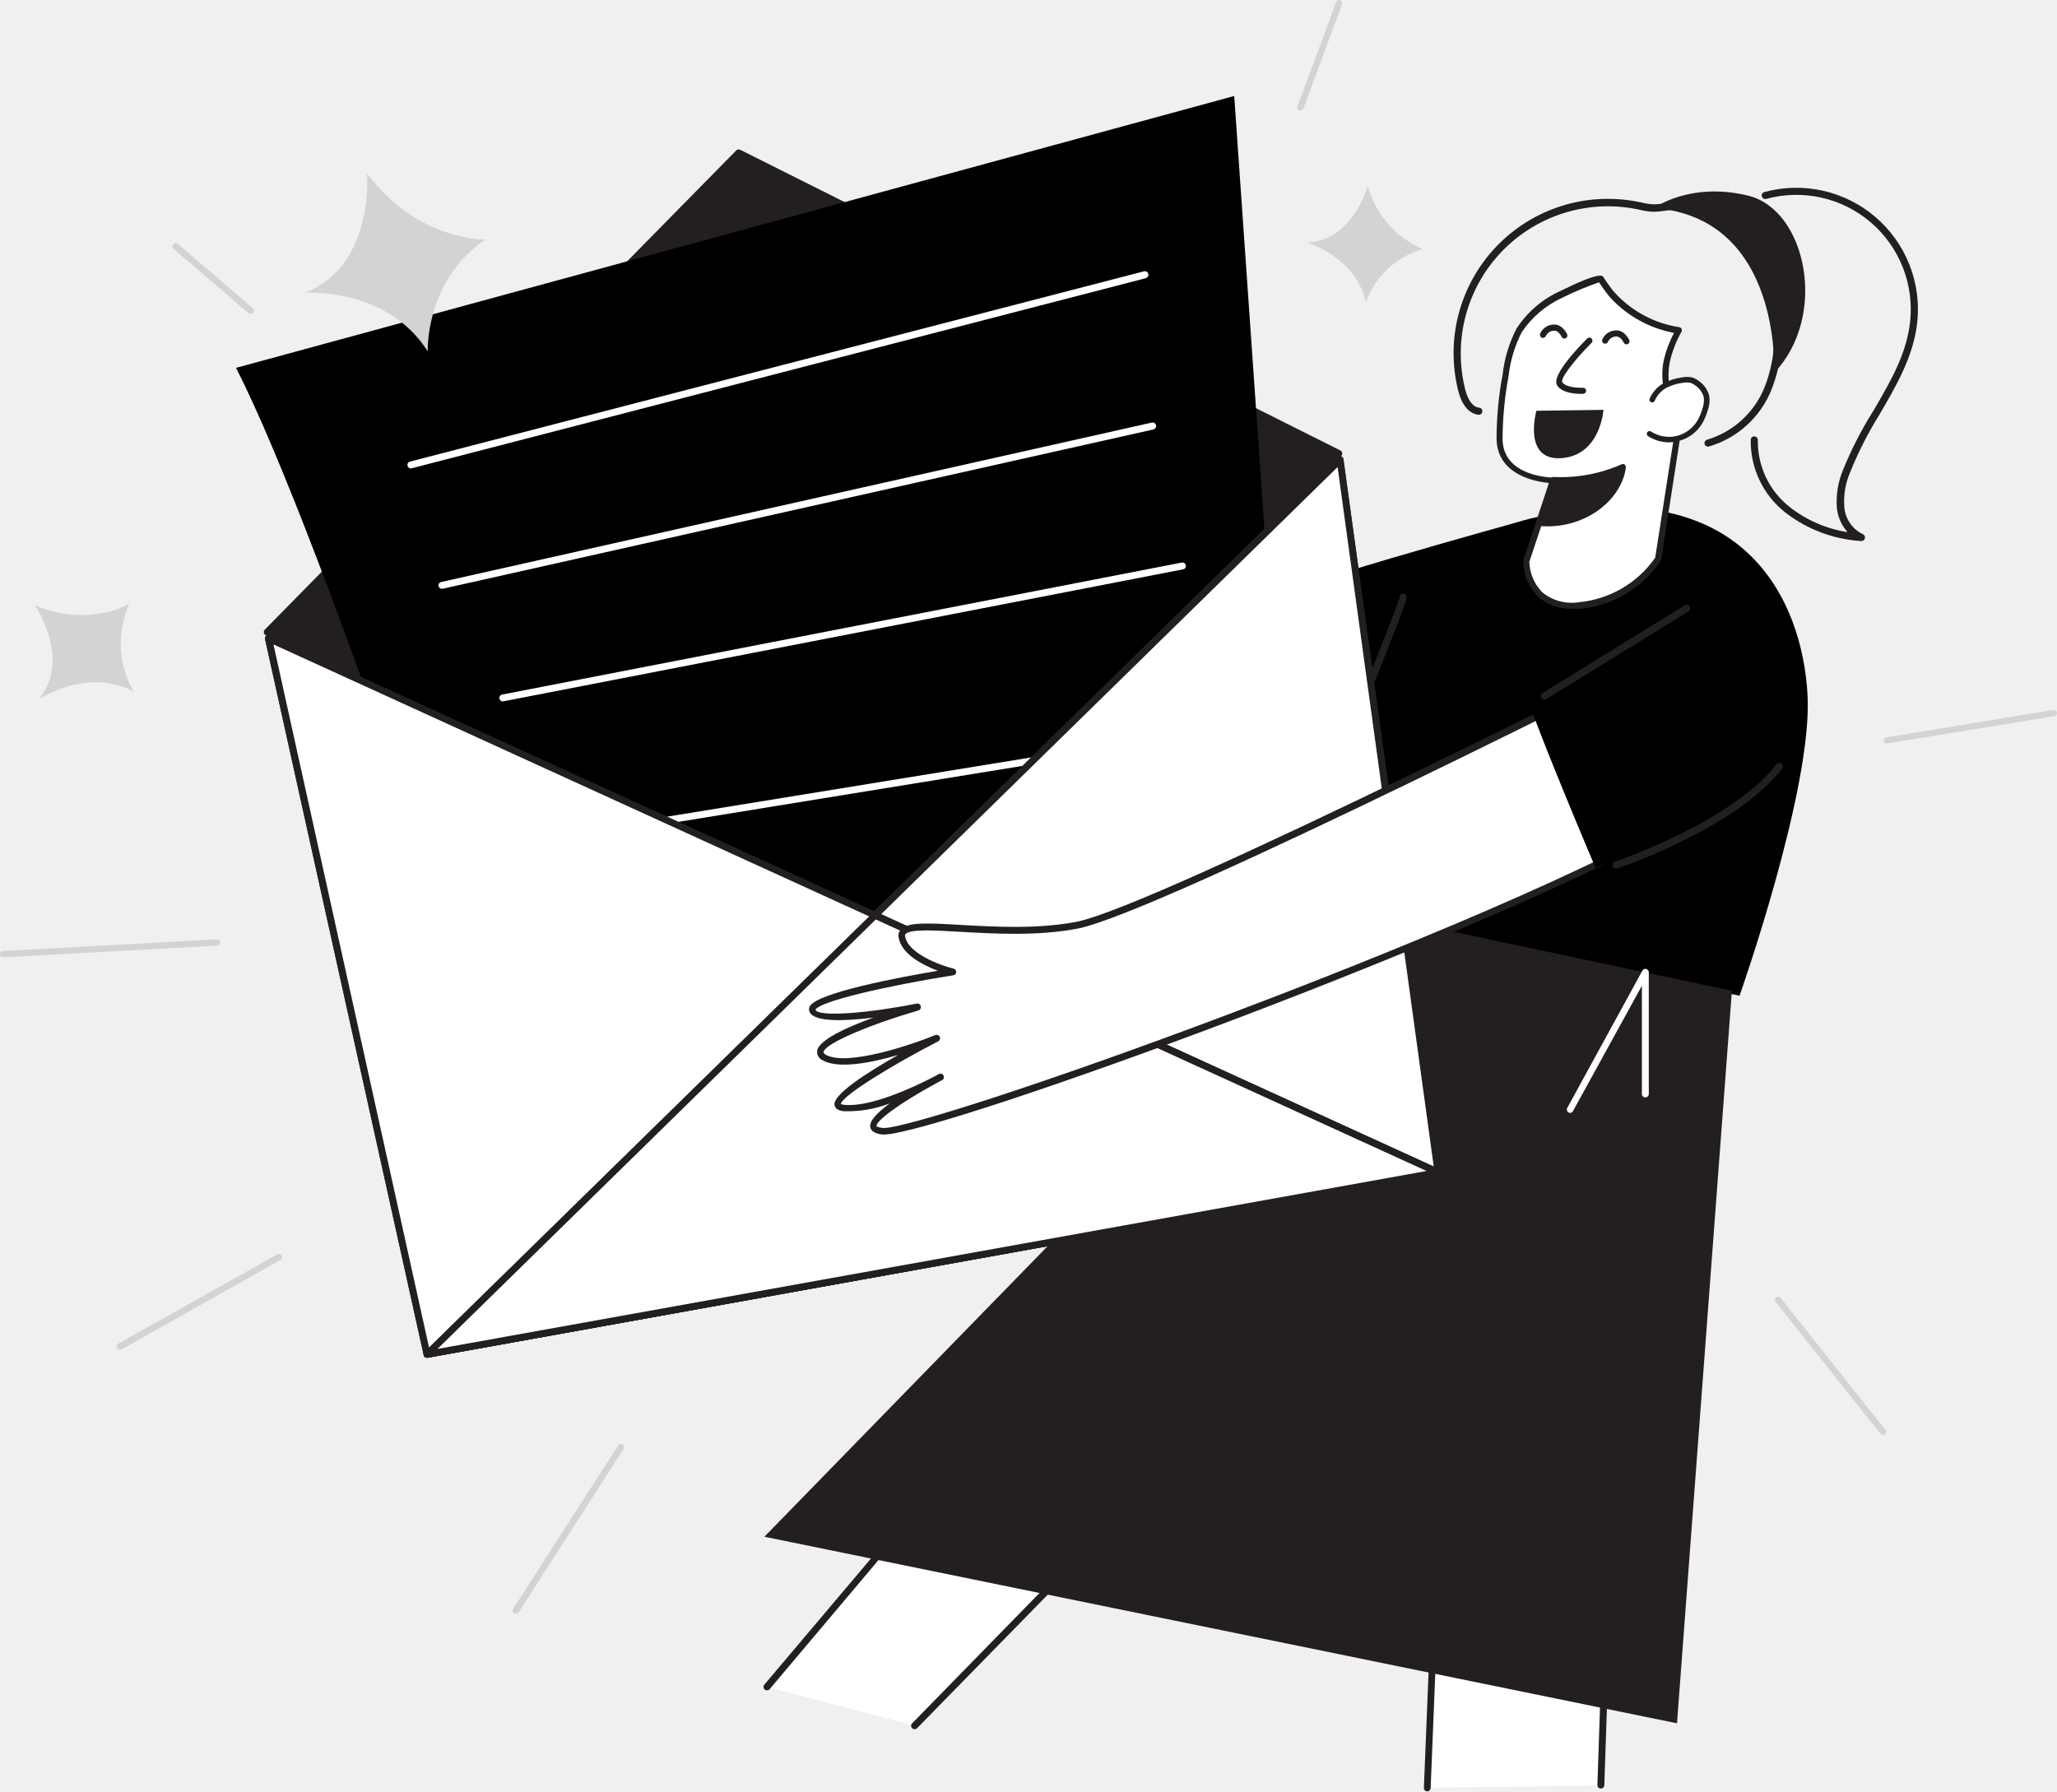
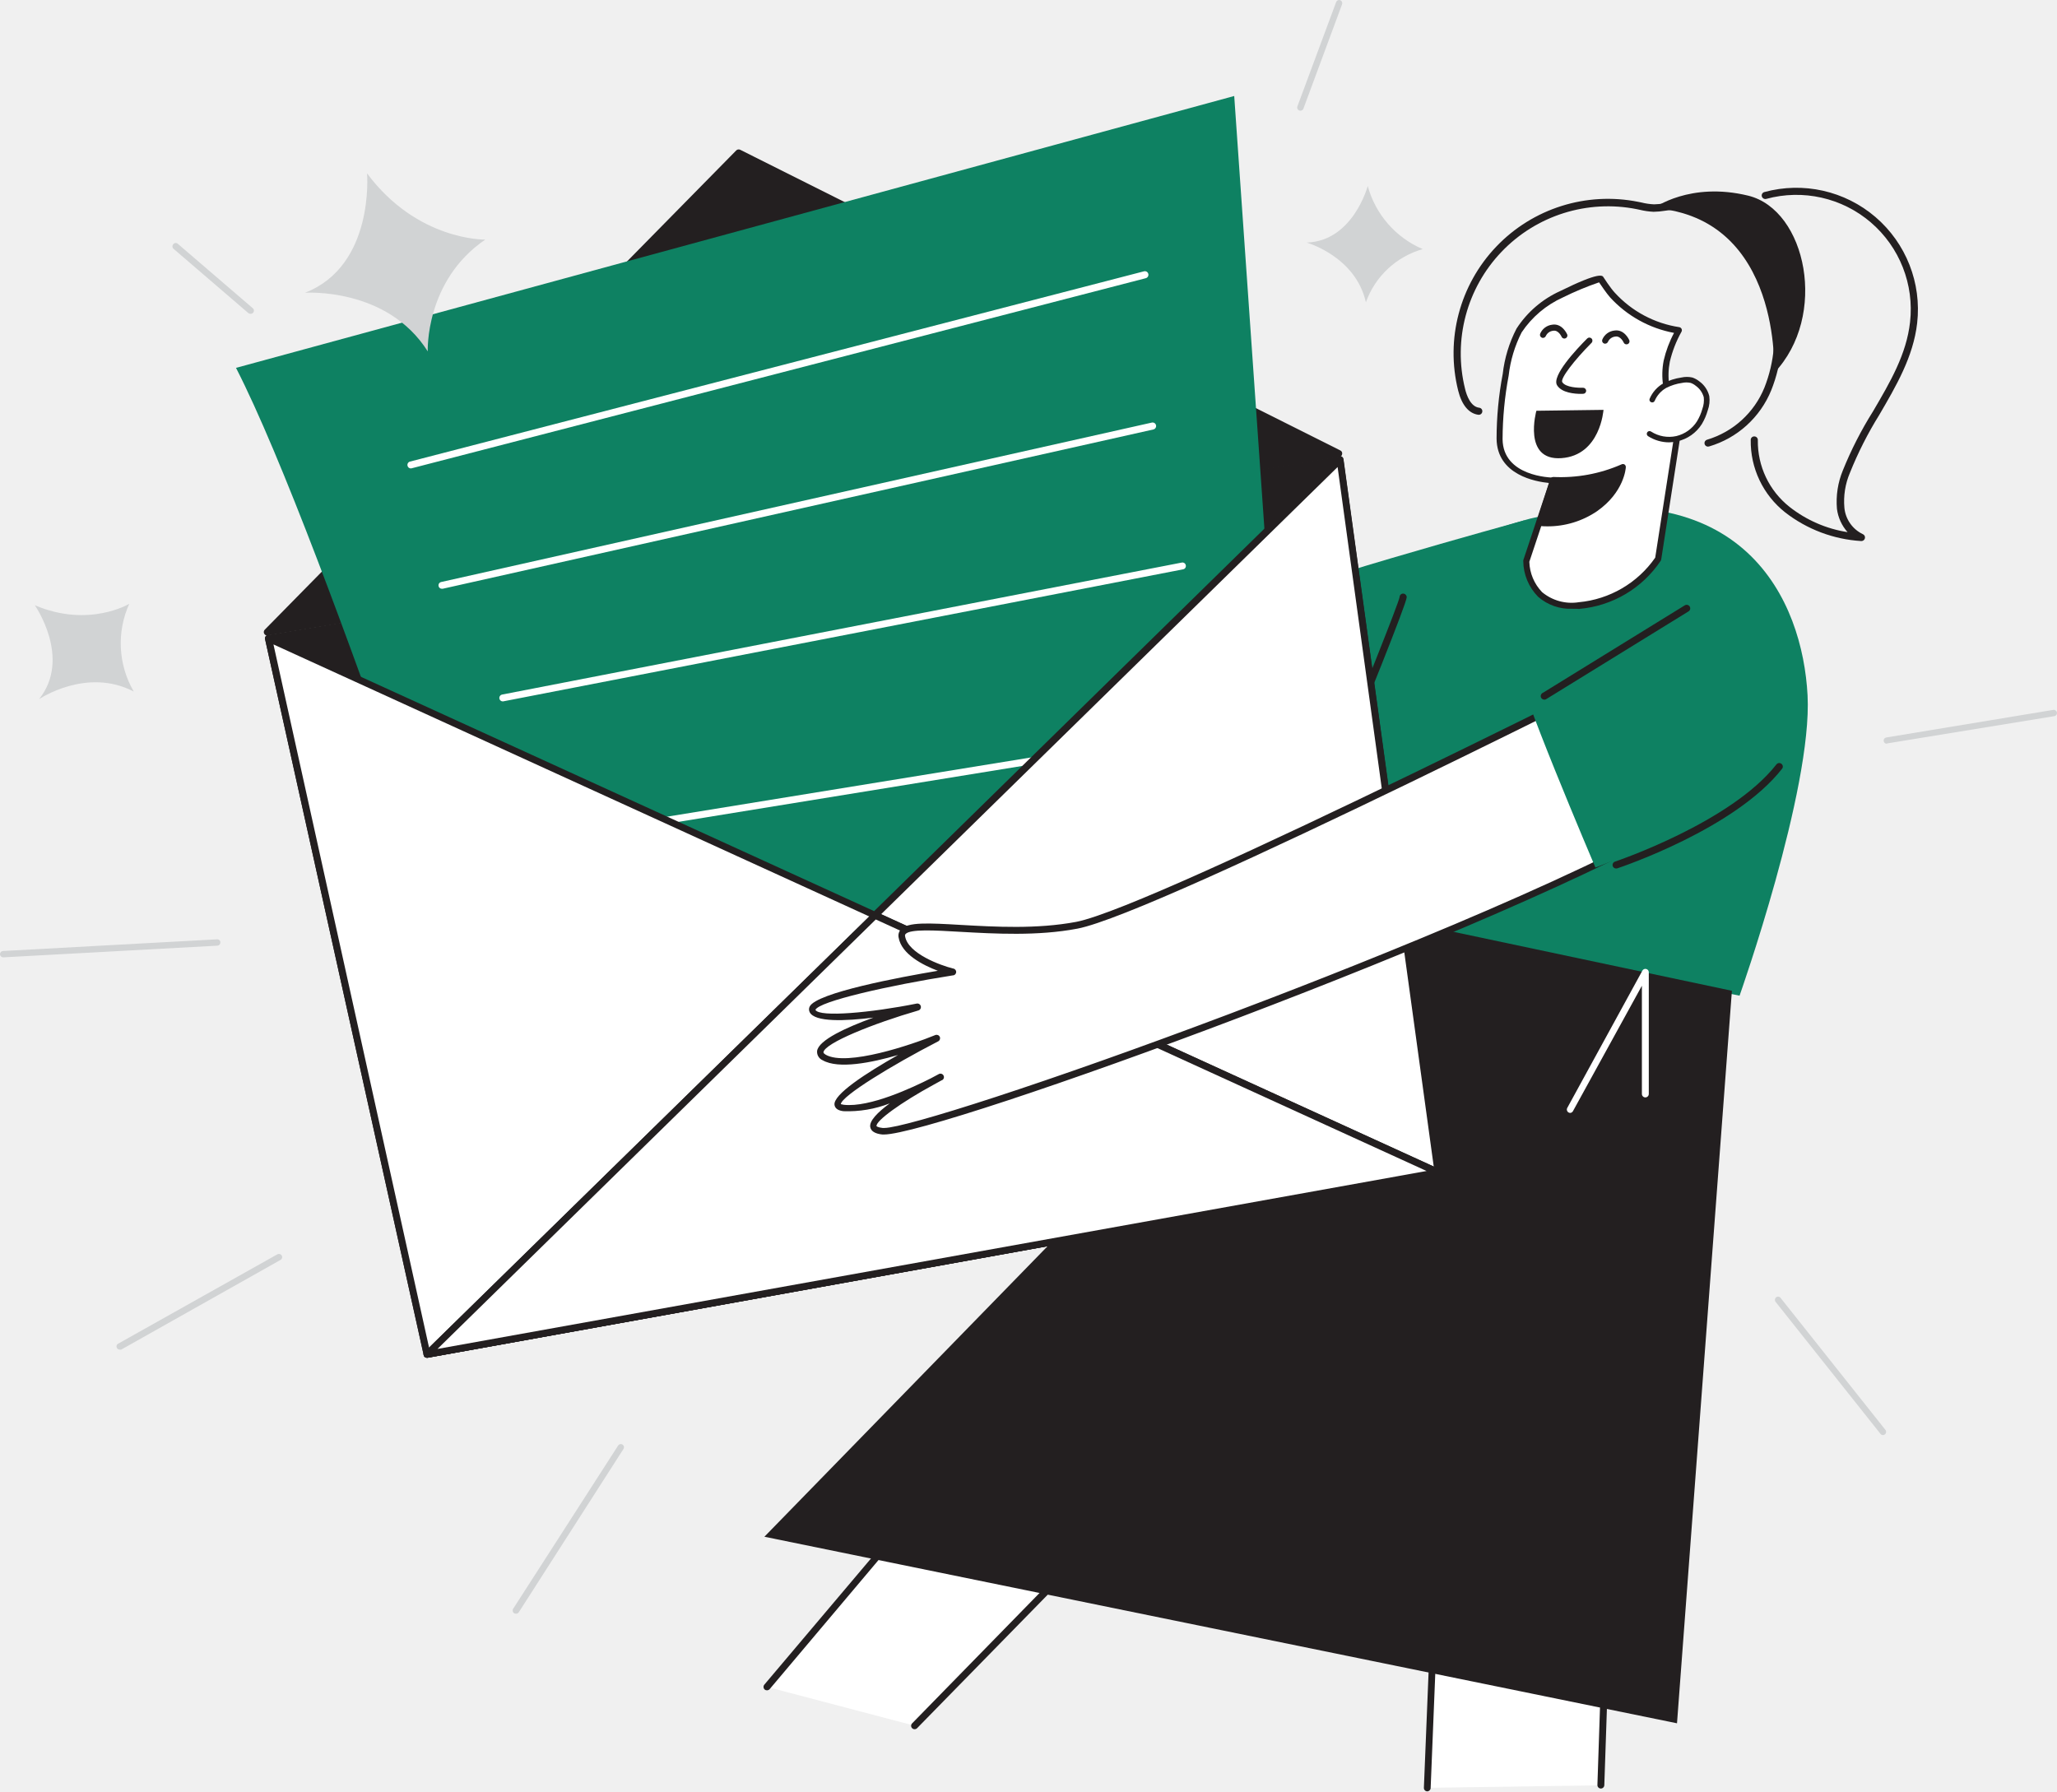
<svg xmlns="http://www.w3.org/2000/svg" viewBox="0 0 298.246 259.739" version="1.1" id="svg127" width="298.246" height="259.739">
  <defs id="defs131" />
  <g id="_004" data-name="004" transform="translate(-52.78,-20.73108)">
    <polyline points="284.87 279.59 285.99 246.55 261.22 242.8 259.71 279.96" fill="#ffffff" id="polyline2" />
    <path d="m 259.71,280.47 v 0 a 0.5,0.5 0 0 1 -0.48,-0.51 l 1.51,-37.17 a 0.49,0.49 0 0 1 0.18,-0.37 0.46,0.46 0 0 1 0.39,-0.1 l 24.78,3.75 a 0.5,0.5 0 0 1 0.42,0.51 l -1.12,33 a 0.5,0.5 0 0 1 -0.52,0.48 0.5,0.5 0 0 1 -0.48,-0.52 l 1.09,-32.54 -23.79,-3.6 -1.48,36.6 a 0.5,0.5 0 0 1 -0.5,0.47 z" fill="#231f20" id="path4" />
    <polyline points="163.99 265.32 192.33 231.72 217.67 237.92 185.38 270.95" fill="#ffffff" id="polyline6" />
    <path d="m 185.38,271.46 a 0.5,0.5 0 0 1 -0.35,-0.15 0.49,0.49 0 0 1 0,-0.7 l 31.67,-32.41 -24.19,-5.92 -28.14,33.37 a 0.52,0.52 0 0 1 -0.71,0.06 A 0.51,0.51 0 0 1 163.6,265 L 192,231.4 a 0.49,0.49 0 0 1 0.5,-0.16 l 25.34,6.19 a 0.53,0.53 0 0 1 0.36,0.35 0.52,0.52 0 0 1 -0.12,0.49 l -32.29,33 a 0.52,0.52 0 0 1 -0.41,0.19 z" fill="#231f20" id="path8" />
-     <path d="m 273.82,96.17 c 0,0 -38.52,10.56 -38.15,12.06 0.37,1.5 7.89,29.28 7.89,29.28 l 24,-6 z" fill="#000000" id="path10" />
-     <path d="m 274.6,95.94 c 0,0 -12.23,3.28 -19.73,7.6 -7.5,4.32 -5.44,50.36 -5.44,50.36 L 305,165.1 c 0,0 10.58,-29.9 9.86,-43.55 C 314.14,107.9 305.7,88.54 274.6,95.94 Z" fill="#000000" id="path12" />
+     <path d="m 273.82,96.17 c 0,0 -38.52,10.56 -38.15,12.06 0.37,1.5 7.89,29.28 7.89,29.28 l 24,-6 z" fill="#0e8162" id="path10" />
+     <path d="m 274.6,95.94 c 0,0 -12.23,3.28 -19.73,7.6 -7.5,4.32 -5.44,50.36 -5.44,50.36 L 305,165.1 c 0,0 10.58,-29.9 9.86,-43.55 C 314.14,107.9 305.7,88.54 274.6,95.94 Z" fill="#0e8162" id="path12" />
    <path d="m 246.93,131.46 a 0.43,0.43 0 0 1 -0.19,0 0.52,0.52 0 0 1 -0.28,-0.67 c 3.63,-8.93 9.1,-22.55 9.25,-23.5 a 0.5,0.5 0 0 1 0.52,-0.49 0.53,0.53 0 0 1 0.51,0.53 c 0,0.86 -6.52,17 -9.33,23.85 a 0.51,0.51 0 0 1 -0.48,0.28 z" fill="#231f20" id="path14" />
    <path d="m 278,90.33 -3.92,11.78 c 0,0 -0.1,7 7.67,6.39 a 15.54,15.54 0 0 0 11.48,-6.76 l 3.28,-21.12 a 6.3,6.3 0 0 1 -2.12,-4.05 10.21,10.21 0 0 1 0.1,-3.53 17.14,17.14 0 0 1 1.73,-4.46 16.48,16.48 0 0 1 -9.61,-5.15 26.58,26.58 0 0 1 -1.68,-2.29 c -0.24,-0.37 -5.17,1.94 -5.69,2.2 a 14.5,14.5 0 0 0 -6.24,5.26 18.46,18.46 0 0 0 -1.9,6.4 50.08,50.08 0 0 0 -0.88,9.3 c 0.06,5.95 7.78,6.03 7.78,6.03 z" fill="#ffffff" id="path16" />
    <path d="m 280.78,109 a 7.06,7.06 0 0 1 -5,-1.75 7.47,7.47 0 0 1 -2.14,-5.14 0.7,0.7 0 0 1 0,-0.14 l 3.73,-11.21 c -1.9,-0.18 -7.55,-1.15 -7.6,-6.43 a 50.49,50.49 0 0 1 0.89,-9.37 18.89,18.89 0 0 1 2,-6.58 14.78,14.78 0 0 1 6.34,-5.45 c 5.75,-2.84 6.13,-2.26 6.27,-2 0,0 1,1.56 1.64,2.24 a 15.88,15.88 0 0 0 9.36,5 0.45,0.45 0 0 1 0.31,0.66 16.73,16.73 0 0 0 -1.69,4.34 10.1,10.1 0 0 0 -0.09,3.38 5.79,5.79 0 0 0 1.94,3.75 0.43,0.43 0 0 1 0.18,0.43 l -3.28,21.12 a 0.49,0.49 0 0 1 -0.06,0.17 15.83,15.83 0 0 1 -11.84,7 C 281.43,109 281.1,109 280.78,109 Z m -6.26,-6.81 a 6.61,6.61 0 0 0 1.85,4.4 6.69,6.69 0 0 0 5.32,1.46 15.2,15.2 0 0 0 11.08,-6.46 L 296,80.81 A 6.87,6.87 0 0 1 293.92,76.64 10.65,10.65 0 0 1 294,73 a 16.24,16.24 0 0 1 1.5,-4 16.73,16.73 0 0 1 -9.28,-5.16 c -0.52,-0.59 -1.29,-1.73 -1.59,-2.17 a 43.34,43.34 0 0 0 -5.23,2.18 14.22,14.22 0 0 0 -6,5.08 18.4,18.4 0 0 0 -1.88,6.27 50.62,50.62 0 0 0 -0.88,9.21 c 0.06,5.42 7,5.56 7.32,5.57 a 0.44,0.44 0 0 1 0.36,0.19 0.46,0.46 0 0 1 0.07,0.41 z" fill="#231f20" id="path18" />
    <path d="m 292.37,78.73 a 4.4,4.4 0 0 1 1.81,-2 7.51,7.51 0 0 1 2.47,-0.78 3.06,3.06 0 0 1 1.41,0 2.51,2.51 0 0 1 0.87,0.49 3.3,3.3 0 0 1 1.31,1.89 4,4 0 0 1 -0.21,1.88 7.8,7.8 0 0 1 -0.82,1.9 5.22,5.22 0 0 1 -7.26,1.6" fill="#ffffff" id="path20" />
    <path d="m 294.8,84.87 a 5.67,5.67 0 0 1 -3.07,-0.9 0.4,0.4 0 0 1 -0.12,-0.55 0.39,0.39 0 0 1 0.55,-0.12 4.85,4.85 0 0 0 3.67,0.66 4.9,4.9 0 0 0 3,-2.14 7.37,7.37 0 0 0 0.78,-1.81 3.74,3.74 0 0 0 0.2,-1.68 3,3 0 0 0 -1.16,-1.66 2.42,2.42 0 0 0 -0.74,-0.42 2.87,2.87 0 0 0 -1.23,0 7.32,7.32 0 0 0 -2.34,0.74 3.93,3.93 0 0 0 -1.64,1.85 0.39,0.39 0 0 1 -0.52,0.21 0.38,0.38 0 0 1 -0.21,-0.52 4.69,4.69 0 0 1 2,-2.23 8.13,8.13 0 0 1 2.59,-0.83 3.6,3.6 0 0 1 1.6,0 3.32,3.32 0 0 1 1,0.55 3.71,3.71 0 0 1 1.45,2.14 4.27,4.27 0 0 1 -0.22,2.06 8.21,8.21 0 0 1 -0.86,2 5.65,5.65 0 0 1 -3.55,2.5 5.44,5.44 0 0 1 -1.18,0.15 z" fill="#231f20" id="path22" />
    <path d="m 276,96.55 a 12.44,12.44 0 0 0 8.11,-2 c 3.8,-2.65 4,-6 4,-6 A 22.11,22.11 0 0 1 278,90.33 Z" fill="#231f20" id="path24" />
    <path d="m 277.14,97.05 a 8.88,8.88 0 0 1 -1.22,-0.07 0.44,0.44 0 0 1 -0.36,-0.57 l 2,-6.21 a 0.46,0.46 0 0 1 0.44,-0.31 21.91,21.91 0 0 0 9.87,-1.82 0.46,0.46 0 0 1 0.44,0 0.45,0.45 0 0 1 0.2,0.39 c 0,0.15 -0.24,3.64 -4.17,6.39 a 12.71,12.71 0 0 1 -7.2,2.2 z m -0.57,-0.9 a 12,12 0 0 0 7.26,-2 8.8,8.8 0 0 0 3.66,-4.94 23.44,23.44 0 0 1 -9.19,1.59 z" fill="#231f20" id="path26" />
    <path d="m 283.21,70.12 c 0,0 -5,5 -4.3,6.24 0.7,1.24 3.45,1 3.45,1" fill="#ffffff" id="path28" />
    <path d="m 282,77.84 c -0.86,0 -2.78,-0.13 -3.46,-1.25 -0.82,-1.34 2.78,-5.19 4.37,-6.78 a 0.44,0.44 0 0 1 0.63,0 0.45,0.45 0 0 1 0,0.63 C 281,73 279,75.61 279.29,76.13 c 0.47,0.79 2.4,0.85 3,0.82 a 0.46,0.46 0 0 1 0.47,0.42 0.44,0.44 0 0 1 -0.42,0.46 z" fill="#231f20" id="path30" />
    <path d="m 275.54,80.29 9.73,-0.13 c 0,0 -0.44,6.6 -6.1,7 -5.66,0.4 -3.63,-6.87 -3.63,-6.87 z" fill="#231f20" id="path32" />
    <path d="m 285.51,70.13 a 1.74,1.74 0 0 1 1.41,-1 c 1.12,-0.18 1.69,1.13 1.69,1.13" fill="#ffffff" id="path34" />
    <path d="M 288.61,70.66 A 0.44,0.44 0 0 1 288.2,70.4 c 0,0 -0.44,-1 -1.21,-0.87 a 1.32,1.32 0 0 0 -1.06,0.74 0.45,0.45 0 0 1 -0.57,0.27 0.44,0.44 0 0 1 -0.27,-0.55 2.15,2.15 0 0 1 1.75,-1.33 c 1.44,-0.24 2.14,1.32 2.17,1.39 a 0.44,0.44 0 0 1 -0.23,0.58 z" fill="#231f20" id="path36" />
    <path d="m 276.5,69.28 a 1.74,1.74 0 0 1 1.41,-1 c 1.12,-0.19 1.69,1.13 1.69,1.13" fill="#ffffff" id="path38" />
    <path d="m 279.6,69.82 a 0.44,0.44 0 0 1 -0.41,-0.27 c 0,0 -0.44,-1 -1.21,-0.86 a 1.3,1.3 0 0 0 -1.06,0.74 0.45,0.45 0 0 1 -0.57,0.27 0.45,0.45 0 0 1 -0.27,-0.56 2.17,2.17 0 0 1 1.75,-1.33 c 1.44,-0.24 2.14,1.33 2.17,1.39 a 0.43,0.43 0 0 1 -0.23,0.58 0.38,0.38 0 0 1 -0.17,0.04 z" fill="#231f20" id="path40" />
    <polygon points="163.61,243.55 251.57,153.31 303.89,164.39 295.93,270.6 " fill="#231f20" id="polygon42" />
    <polygon points="159.89,42.9 246.93,86.48 91.53,112.38 " fill="#231f20" id="polygon44" />
    <path d="m 91.53,112.88 a 0.5,0.5 0 0 1 -0.36,-0.85 l 68.36,-69.49 a 0.5,0.5 0 0 1 0.58,-0.09 l 87,43.59 a 0.47,0.47 0 0 1 0.27,0.52 A 0.5,0.5 0 0 1 247,87 L 91.61,112.87 Z M 160,43.51 93,111.63 245.33,86.24 Z" fill="#231f20" id="path46" />
    <polygon points="91.73,113.3 247.05,87.4 261.28,190.73 114.69,217.1 " fill="#231f20" id="polygon48" />
    <path d="m 114.7,217.6 a 0.49,0.49 0 0 1 -0.49,-0.39 l -23,-103.81 a 0.51,0.51 0 0 1 0.07,-0.38 0.49,0.49 0 0 1 0.34,-0.22 L 247,86.9 a 0.52,0.52 0 0 1 0.38,0.09 0.5,0.5 0 0 1 0.2,0.34 l 14.23,103.33 a 0.49,0.49 0 0 1 -0.41,0.56 L 114.78,217.59 Z M 92.33,113.7 115.08,216.53 260.72,190.32 246.63,88 Z" fill="#231f20" id="path50" />
-     <path d="m 127,182.75 c 0,0 -27,-83.34 -40,-108.68 l 144.73,-39.42 9,129 z" fill="#000000" id="path52" />
+     <path d="m 127,182.75 c 0,0 -27,-83.34 -40,-108.68 l 144.73,-39.42 9,129 z" fill="#0e8162" id="path52" />
    <path d="m 112.35,88.65 a 0.49,0.49 0 0 1 -0.48,-0.38 0.5,0.5 0 0 1 0.35,-0.61 L 218.65,60.07 a 0.515,0.515 0 1 1 0.25,1 L 112.47,88.63 Z" fill="#ffffff" id="path54" />
    <path d="m 116.85,106.1 a 0.48,0.48 0 0 1 -0.48,-0.39 0.49,0.49 0 0 1 0.38,-0.59 L 219.8,82 a 0.511,0.511 0 0 1 0.21,1 L 117,106.09 Z" fill="#ffffff" id="path56" />
    <path d="m 125.68,122.43 a 0.49,0.49 0 0 1 -0.49,-0.4 0.5,0.5 0 0 1 0.39,-0.59 l 98.55,-19.14 a 0.49,0.49 0 0 1 0.58,0.39 0.49,0.49 0 0 1 -0.39,0.59 l -98.55,19.14 z" fill="#ffffff" id="path58" />
    <path d="m 130.37,143.27 a 0.502,0.502 0 0 1 -0.08,-1 l 93.48,-15.21 a 0.506,0.506 0 0 1 0.16,1 l -93.48,15.2 z" fill="#ffffff" id="path60" />
    <polygon points="114.69,217.1 261.28,190.73 247.05,87.4 179.65,153.45 91.73,113.3 " fill="#ffffff" id="polygon62" />
    <path d="m 114.7,217.6 a 0.49,0.49 0 0 1 -0.49,-0.39 l -23,-103.81 a 0.5,0.5 0 0 1 0.7,-0.56 l 87.61,40 L 246.7,87 a 0.5,0.5 0 0 1 0.85,0.29 l 14.23,103.33 a 0.49,0.49 0 0 1 -0.41,0.56 L 114.78,217.59 Z M 92.43,114.17 115.08,216.53 260.72,190.32 246.72,88.45 180,153.81 a 0.5,0.5 0 0 1 -0.56,0.09 z" fill="#231f20" id="path64" />
    <polygon points="179.66,153.45 261.29,190.73 114.7,217.1 " fill="#ffffff" id="polygon66" />
    <path d="m 114.7,217.6 a 0.5,0.5 0 0 1 -0.45,-0.27 0.49,0.49 0 0 1 0.1,-0.58 l 65,-63.66 a 0.5,0.5 0 0 1 0.56,-0.09 l 81.62,37.27 a 0.51,0.51 0 0 1 0.29,0.52 0.5,0.5 0 0 1 -0.4,0.43 L 114.79,217.6 Z m 65.06,-63.55 -63.55,62.27 143.41,-25.8 z" fill="#231f20" id="path68" />
    <polygon points="179.66,153.45 261.29,190.73 114.7,217.1 " fill="#ffffff" id="polygon70" />
    <path d="m 114.7,217.6 a 0.5,0.5 0 0 1 -0.45,-0.27 0.49,0.49 0 0 1 0.1,-0.58 l 65,-63.66 a 0.5,0.5 0 0 1 0.56,-0.09 l 81.62,37.27 a 0.51,0.51 0 0 1 0.29,0.52 0.5,0.5 0 0 1 -0.4,0.43 L 114.79,217.6 Z m 65.06,-63.55 -63.55,62.27 143.41,-25.8 z" fill="#231f20" id="path72" />
    <path d="m 251.09,47.7 c 0,0 -2.13,8 -8.86,8.2 0,0 7.1,2 8.59,8.66 a 12.34,12.34 0 0 1 8.24,-7.71 13.93,13.93 0 0 1 -7.97,-9.15 z" fill="#d1d3d4" id="path74" />
    <path d="m 57.83,108.49 c 0,0 5.37,7.68 0.61,13.62 0,0 6.89,-4.68 13.73,-1.11 a 13.92,13.92 0 0 1 -0.65,-12.72 c 0,0 -5.85,3.54 -13.69,0.21 z" fill="#d1d3d4" id="path76" />
    <path d="m 106,45.87 c 0,0 1.13,13.38 -9,17.31 0,0 11.89,-0.84 17.8,8.5 0,0 -0.42,-10.24 8.34,-16.21 -0.08,0 -9.86,0.18 -17.14,-9.6 z" fill="#d1d3d4" id="path78" />
    <path d="m 298.46,113.21 c 0,0 -77.71,39.41 -89.54,41.67 -11.83,2.26 -25.9,-1.69 -25.34,1.69 0.56,3.38 7.32,5.06 7.32,5.06 0,0 -21.39,3.38 -20.27,5.64 1.12,2.26 15.21,-0.57 15.21,-0.57 0,0 -17.46,5.07 -13.52,7.32 3.94,2.25 16.33,-2.81 16.33,-2.81 0,0 -18.58,9.57 -13.51,10.13 5.07,0.56 14.08,-4.5 14.08,-4.5 0,0 -14.08,7.32 -8.45,7.88 5.63,0.56 89.53,-29.28 117.69,-46.17" fill="#ffffff" id="path80" />
    <path d="m 180.94,185.23 h -0.22 c -1.05,-0.11 -1.65,-0.47 -1.76,-1.07 -0.17,-0.9 1.08,-2.16 2.82,-3.44 a 16.84,16.84 0 0 1 -6.7,1.13 c -0.77,-0.09 -1.21,-0.38 -1.3,-0.89 -0.28,-1.5 4.64,-4.67 9.21,-7.26 -3.87,1.13 -8.64,2.07 -10.92,0.77 a 1.34,1.34 0 0 1 -0.82,-1.34 c 0.19,-1.58 4.25,-3.43 8.16,-4.85 -4.1,0.51 -8.49,0.68 -9.23,-0.78 a 0.9,0.9 0 0 1 0,-0.83 c 1,-2 13.15,-4.27 18.58,-5.18 -2.15,-0.81 -5.28,-2.4 -5.69,-4.83 a 1.33,1.33 0 0 1 0.32,-1.16 c 1,-1.11 4.06,-0.93 8.72,-0.66 4.92,0.28 11,0.63 16.7,-0.44 11.62,-2.22 88.63,-41.24 89.4,-41.63 a 0.51,0.51 0 0 1 0.68,0.22 0.5,0.5 0 0 1 -0.22,0.67 c -3.18,1.61 -77.91,39.48 -89.67,41.72 -5.78,1.1 -12,0.74 -17,0.46 -3.73,-0.22 -7.25,-0.42 -7.92,0.32 a 0.35,0.35 0 0 0 -0.07,0.33 c 0.42,2.51 5.15,4.22 6.95,4.67 a 0.501,0.501 0 0 1 -0.05,1 c -9.21,1.45 -19.44,3.77 -19.9,5 0.59,1.1 8.07,0.41 14.66,-0.91 a 0.514,0.514 0 0 1 0.24,1 c -6.49,1.88 -13.58,4.73 -13.74,6.06 0,0.13 0.2,0.27 0.33,0.35 3.06,1.75 12.51,-1.46 15.89,-2.85 a 0.51,0.51 0 0 1 0.65,0.26 0.5,0.5 0 0 1 -0.23,0.65 c -6.73,3.47 -14,7.92 -14.12,9.11 a 3.51,3.51 0 0 0 0.43,0.09 c 3.78,0.42 10,-2.51 12.61,-3.83 l 1.18,-0.63 a 0.5,0.5 0 0 1 0.67,0.21 0.49,0.49 0 0 1 -0.19,0.67 c -0.08,0 -0.54,0.31 -1.26,0.68 -4.67,2.54 -8.41,5.24 -8.26,6 0,0 0.18,0.19 0.88,0.26 H 181 c 3,0 23.51,-6.52 50,-16.52 14.48,-5.46 50,-19.27 67.21,-29.59 a 0.5,0.5 0 1 1 0.52,0.85 c -27.16,16.24 -109.88,46.21 -117.79,46.21 z" fill="#231f20" id="path82" />
-     <path d="m 284.1,146.52 c 0,0 -12,-28.15 -10.89,-28.53 1.11,-0.38 24,-15.39 25.91,-14.26 1.91,1.13 9,22.9 6.75,29.28 -2.25,6.38 -21.77,13.51 -21.77,13.51 z" fill="#000000" id="path84" />
+     <path d="m 284.1,146.52 c 0,0 -12,-28.15 -10.89,-28.53 1.11,-0.38 24,-15.39 25.91,-14.26 1.91,1.13 9,22.9 6.75,29.28 -2.25,6.38 -21.77,13.51 -21.77,13.51 z" fill="#0e8162" id="path84" />
    <path d="m 287.1,146.66 a 0.52,0.52 0 0 1 -0.49,-0.35 0.52,0.52 0 0 1 0.33,-0.65 c 0.17,-0.06 16.83,-5.68 23.41,-14.1 a 0.51,0.51 0 0 1 0.72,-0.08 0.5,0.5 0 0 1 0.09,0.72 c -6.77,8.66 -23.2,14.21 -23.89,14.44 a 0.5,0.5 0 0 1 -0.17,0.02 z" fill="#231f20" id="path86" />
    <path d="m 300.41,85.49 a 0.51,0.51 0 0 1 -0.13,-1 13,13 0 0 0 8.33,-7.57 20.36,20.36 0 0 0 1,-11.61 19.72,19.72 0 0 0 -4.7,-10.12 12.33,12.33 0 0 0 -10,-4 l -0.73,0.1 a 11,11 0 0 1 -1.65,0.15 10.56,10.56 0 0 1 -2,-0.29 l -0.43,-0.09 a 21.34,21.34 0 0 0 -24.9,26.05 c 0.24,1 0.82,2.59 2.05,2.74 a 0.5,0.5 0 0 1 0.45,0.57 0.51,0.51 0 0 1 -0.57,0.45 c -1.37,-0.17 -2.41,-1.41 -2.93,-3.51 A 22.38,22.38 0 0 1 290.32,50 l 0.45,0.09 a 9.19,9.19 0 0 0 1.84,0.27 11,11 0 0 0 1.48,-0.14 c 0.26,0 0.51,-0.08 0.77,-0.1 a 13.12,13.12 0 0 1 10.83,4.33 20.69,20.69 0 0 1 5,10.65 21.34,21.34 0 0 1 -1.09,12.2 14,14 0 0 1 -9,8.16 z" fill="#231f20" id="path88" />
    <path d="m 292.6,50.9 c 0,0 5.2,-3.86 13.65,-1.8 8.45,2.06 11.64,17.46 3.75,25.72 0,0 1.23,-22.51 -17.4,-23.92 z" fill="#231f20" id="path90" />
    <path d="m 322.67,99.18 h -0.05 a 19.94,19.94 0 0 1 -11,-4.15 13.14,13.14 0 0 1 -5,-10.53 0.5,0.5 0 0 1 0.54,-0.49 0.51,0.51 0 0 1 0.49,0.54 12.1,12.1 0 0 0 4.6,9.68 18.11,18.11 0 0 0 8.41,3.66 6.26,6.26 0 0 1 -1.54,-3.38 11.93,11.93 0 0 1 0.85,-5.56 54.28,54.28 0 0 1 4.39,-8.59 c 2.49,-4.25 4.84,-8.26 5.36,-12.92 a 16.59,16.59 0 0 0 -20.85,-17.87 0.53,0.53 0 0 1 -0.64,-0.36 0.51,0.51 0 0 1 0.36,-0.63 17.63,17.63 0 0 1 22.16,19 c -0.55,4.87 -3.07,9.16 -5.5,13.32 a 53.92,53.92 0 0 0 -4.25,8.39 10.55,10.55 0 0 0 -0.8,5.07 4.73,4.73 0 0 0 2.67,3.82 0.52,0.52 0 0 1 -0.19,1 z" fill="#231f20" id="path92" />
    <path d="m 276.78,122.17 a 0.52,0.52 0 0 1 -0.27,-1 l 20.55,-12.67 a 0.52,0.52 0 0 1 0.71,0.17 0.51,0.51 0 0 1 -0.17,0.71 l -20.55,12.67 a 0.53,0.53 0 0 1 -0.27,0.12 z" fill="#231f20" id="path94" />
    <line x1="84.21" y1="157.39" x2="53.24" y2="159.08" fill="#ffffff" id="line96" />
    <path d="m 53.24,159.54 a 0.46,0.46 0 0 1 0,-0.92 l 31,-1.69 a 0.44,0.44 0 0 1 0.49,0.44 0.46,0.46 0 0 1 -0.43,0.48 l -31,1.69 z" fill="#d1d3d4" id="path98" />
    <line x1="142.77" y1="230.6" x2="127.57" y2="254.25" fill="#ffffff" id="line100" />
    <path d="m 127.57,254.71 a 0.45,0.45 0 0 1 -0.25,-0.07 0.47,0.47 0 0 1 -0.14,-0.64 l 15.21,-23.65 a 0.46,0.46 0 1 1 0.77,0.5 L 128,254.5 a 0.46,0.46 0 0 1 -0.43,0.21 z" fill="#d1d3d4" id="path102" />
    <line x1="93.22" y1="203.01" x2="70.13" y2="215.96" fill="#ffffff" id="line104" />
    <path d="m 70.13,216.42 a 0.46,0.46 0 0 1 -0.4,-0.24 0.45,0.45 0 0 1 0.18,-0.62 L 93,202.6 a 0.47,0.47 0 0 1 0.63,0.18 0.46,0.46 0 0 1 -0.17,0.63 l -23.09,13 a 0.46,0.46 0 0 1 -0.24,0.01 z" fill="#d1d3d4" id="path106" />
    <line x1="241.32" y1="36.32" x2="246.95" y2="21.12" fill="#ffffff" id="line108" />
    <path d="m 241.32,36.78 a 0.46,0.46 0 0 1 -0.43,-0.62 L 246.52,21 a 0.46,0.46 0 0 1 0.86,0.32 l -5.63,15.2 a 0.45,0.45 0 0 1 -0.43,0.26 z" fill="#d1d3d4" id="path110" />
    <line x1="326.35" y1="128.11" x2="350.56" y2="124.17" fill="#ffffff" id="line112" />
    <path d="m 326.35,128.57 a 0.45,0.45 0 0 1 -0.45,-0.38 0.46,0.46 0 0 1 0.38,-0.53 l 24.21,-4 a 0.47,0.47 0 0 1 0.53,0.38 0.46,0.46 0 0 1 -0.38,0.53 l -24.22,3.95 z" fill="#d1d3d4" id="path114" />
    <line x1="310.58" y1="209.2" x2="325.79" y2="228.35" fill="#ffffff" id="line116" />
    <path d="m 325.79,228.81 a 0.44,0.44 0 0 1 -0.36,-0.18 l -15.21,-19.14 a 0.47,0.47 0 0 1 0.08,-0.65 0.45,0.45 0 0 1 0.64,0.07 l 15.21,19.15 a 0.46,0.46 0 0 1 -0.08,0.65 0.48,0.48 0 0 1 -0.28,0.1 z" fill="#d1d3d4" id="path118" />
    <line x1="89.08" y1="65.77" x2="78.21" y2="56.43" fill="#ffffff" id="line120" />
    <path d="m 89.08,66.23 a 0.45,0.45 0 0 1 -0.3,-0.11 L 77.91,56.78 a 0.47,0.47 0 0 1 0,-0.65 0.45,0.45 0 0 1 0.65,-0.05 l 10.87,9.34 a 0.45,0.45 0 0 1 0.05,0.65 0.44,0.44 0 0 1 -0.4,0.16 z" fill="#d1d3d4" id="path122" />
    <path d="m 280.46,182.1 a 0.5,0.5 0 0 1 -0.24,-0.06 0.49,0.49 0 0 1 -0.2,-0.67 l 10.89,-19.9 a 0.49,0.49 0 0 1 0.56,-0.24 0.48,0.48 0 0 1 0.37,0.48 v 17.64 a 0.5,0.5 0 1 1 -1,0 v -15.69 l -10,18.19 a 0.5,0.5 0 0 1 -0.38,0.25 z" fill="#ffffff" id="path124" />
  </g>
</svg>
